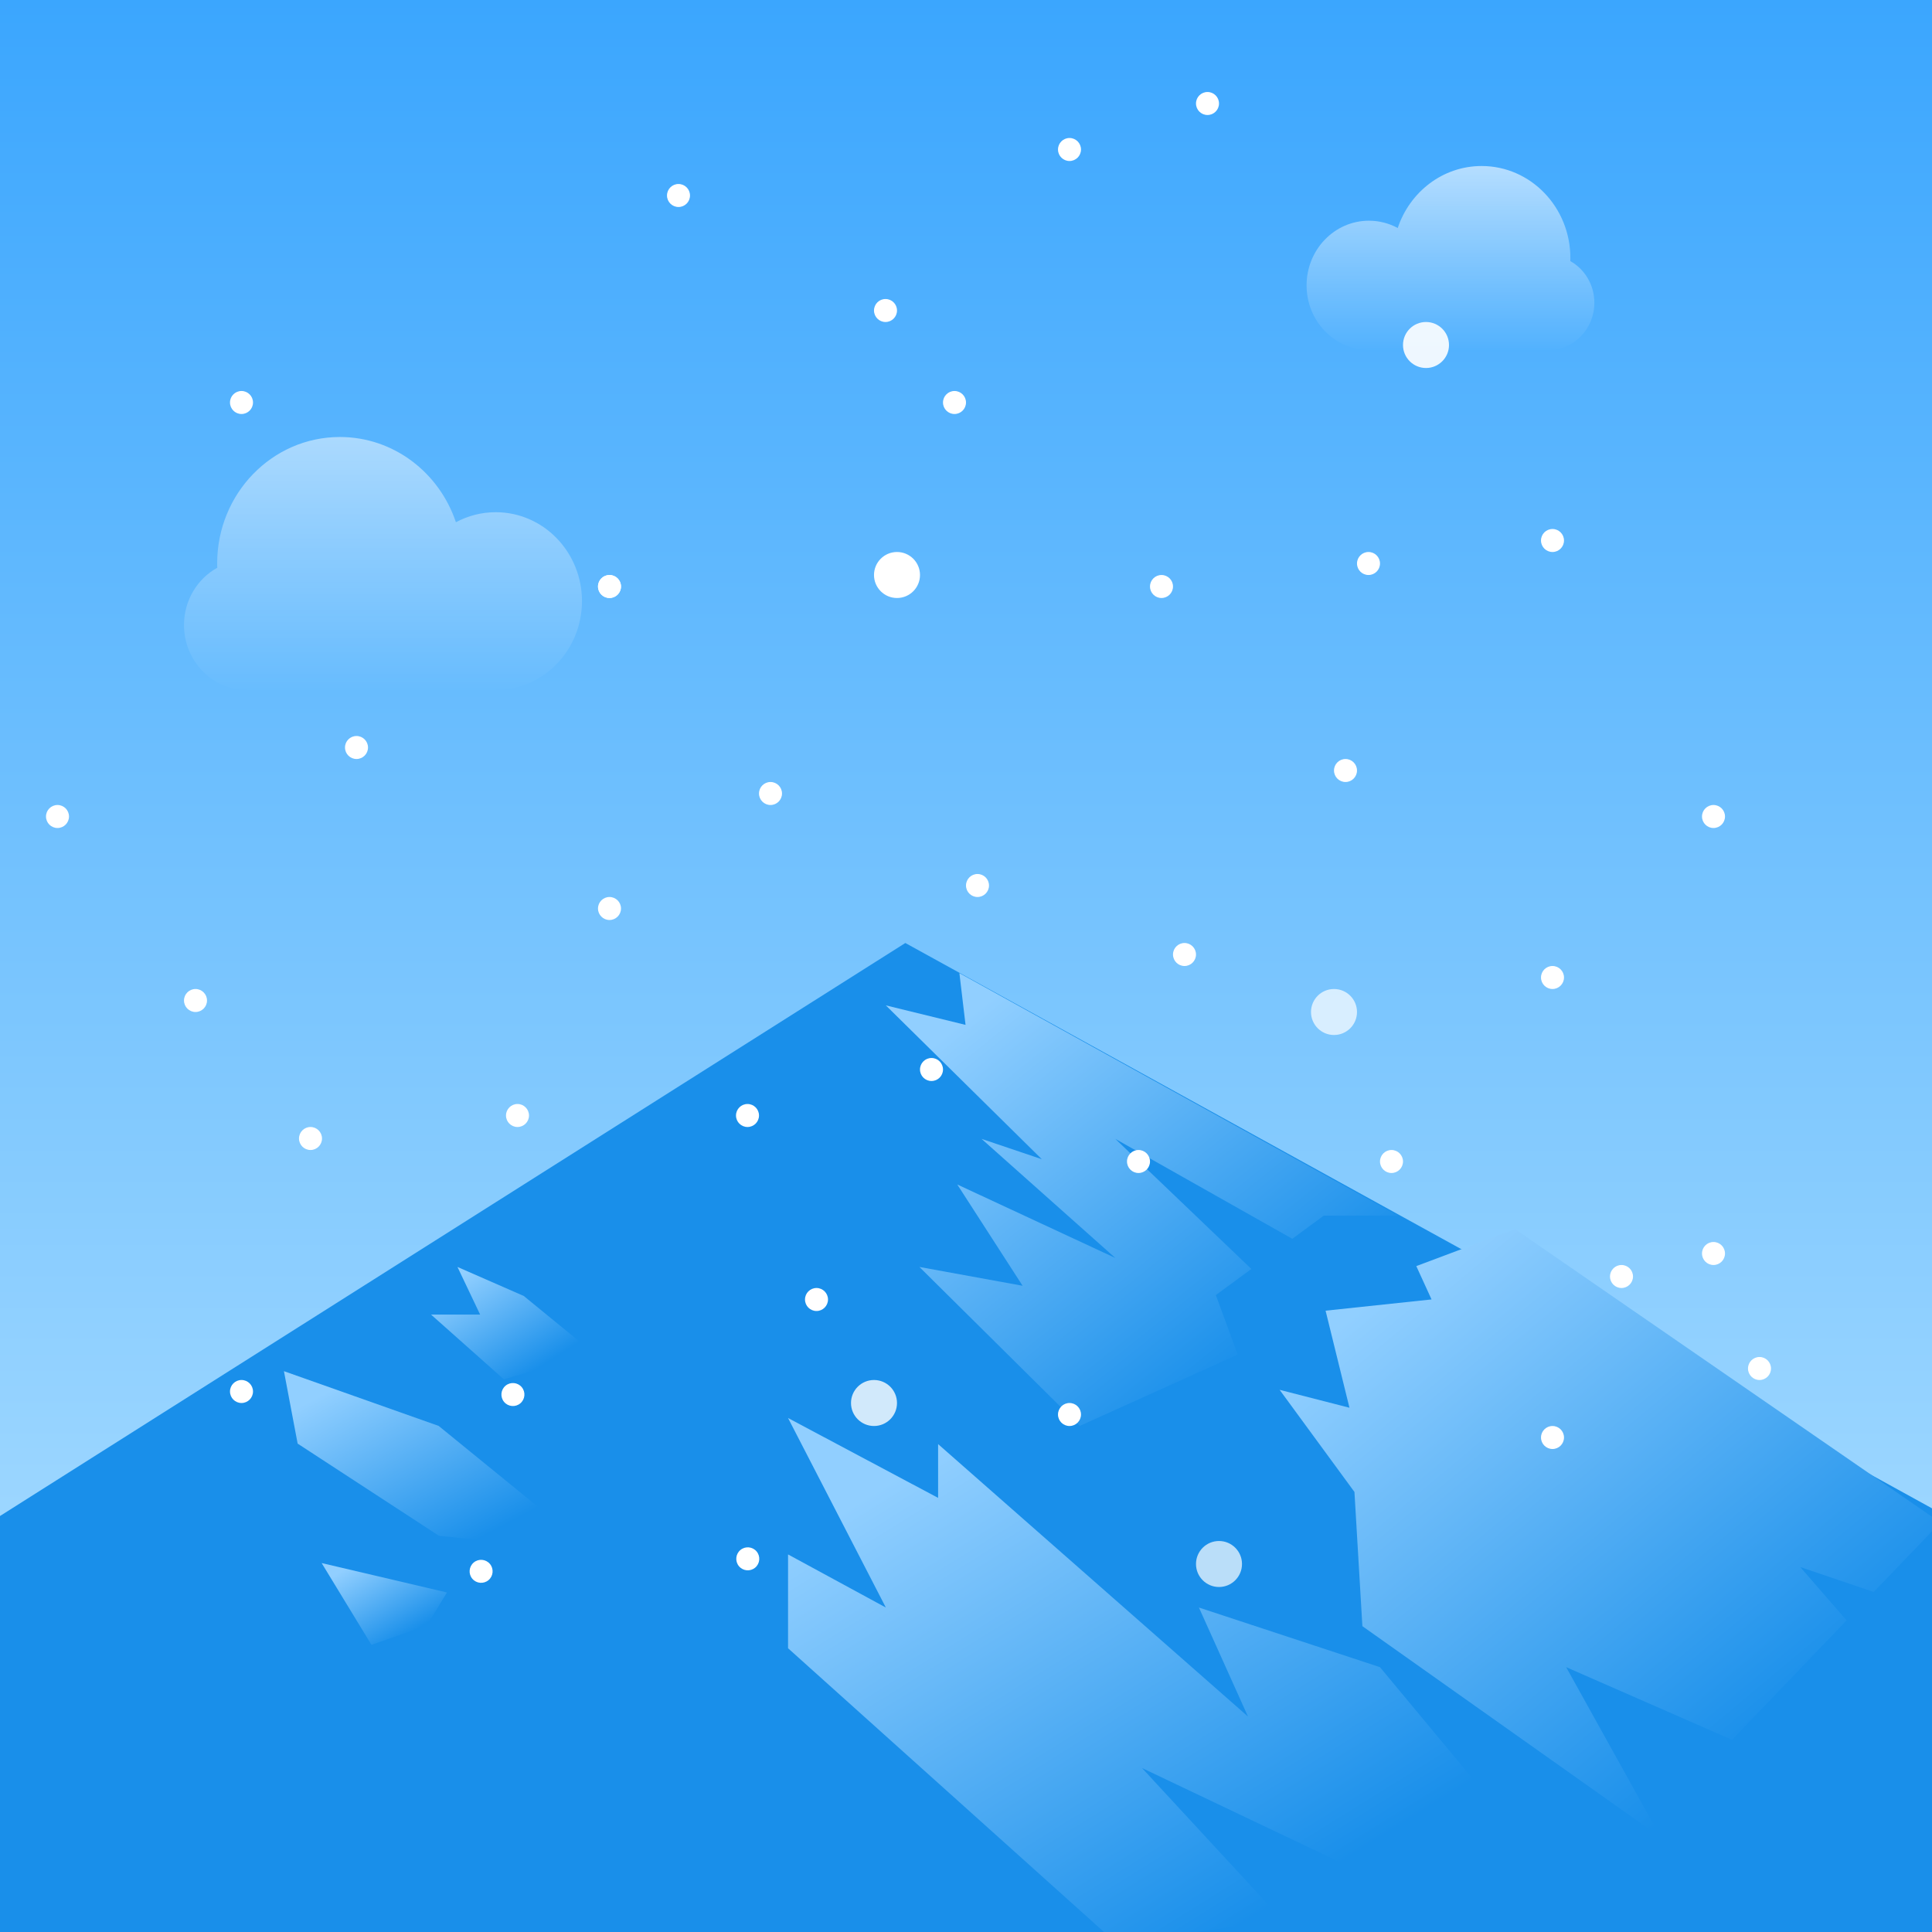
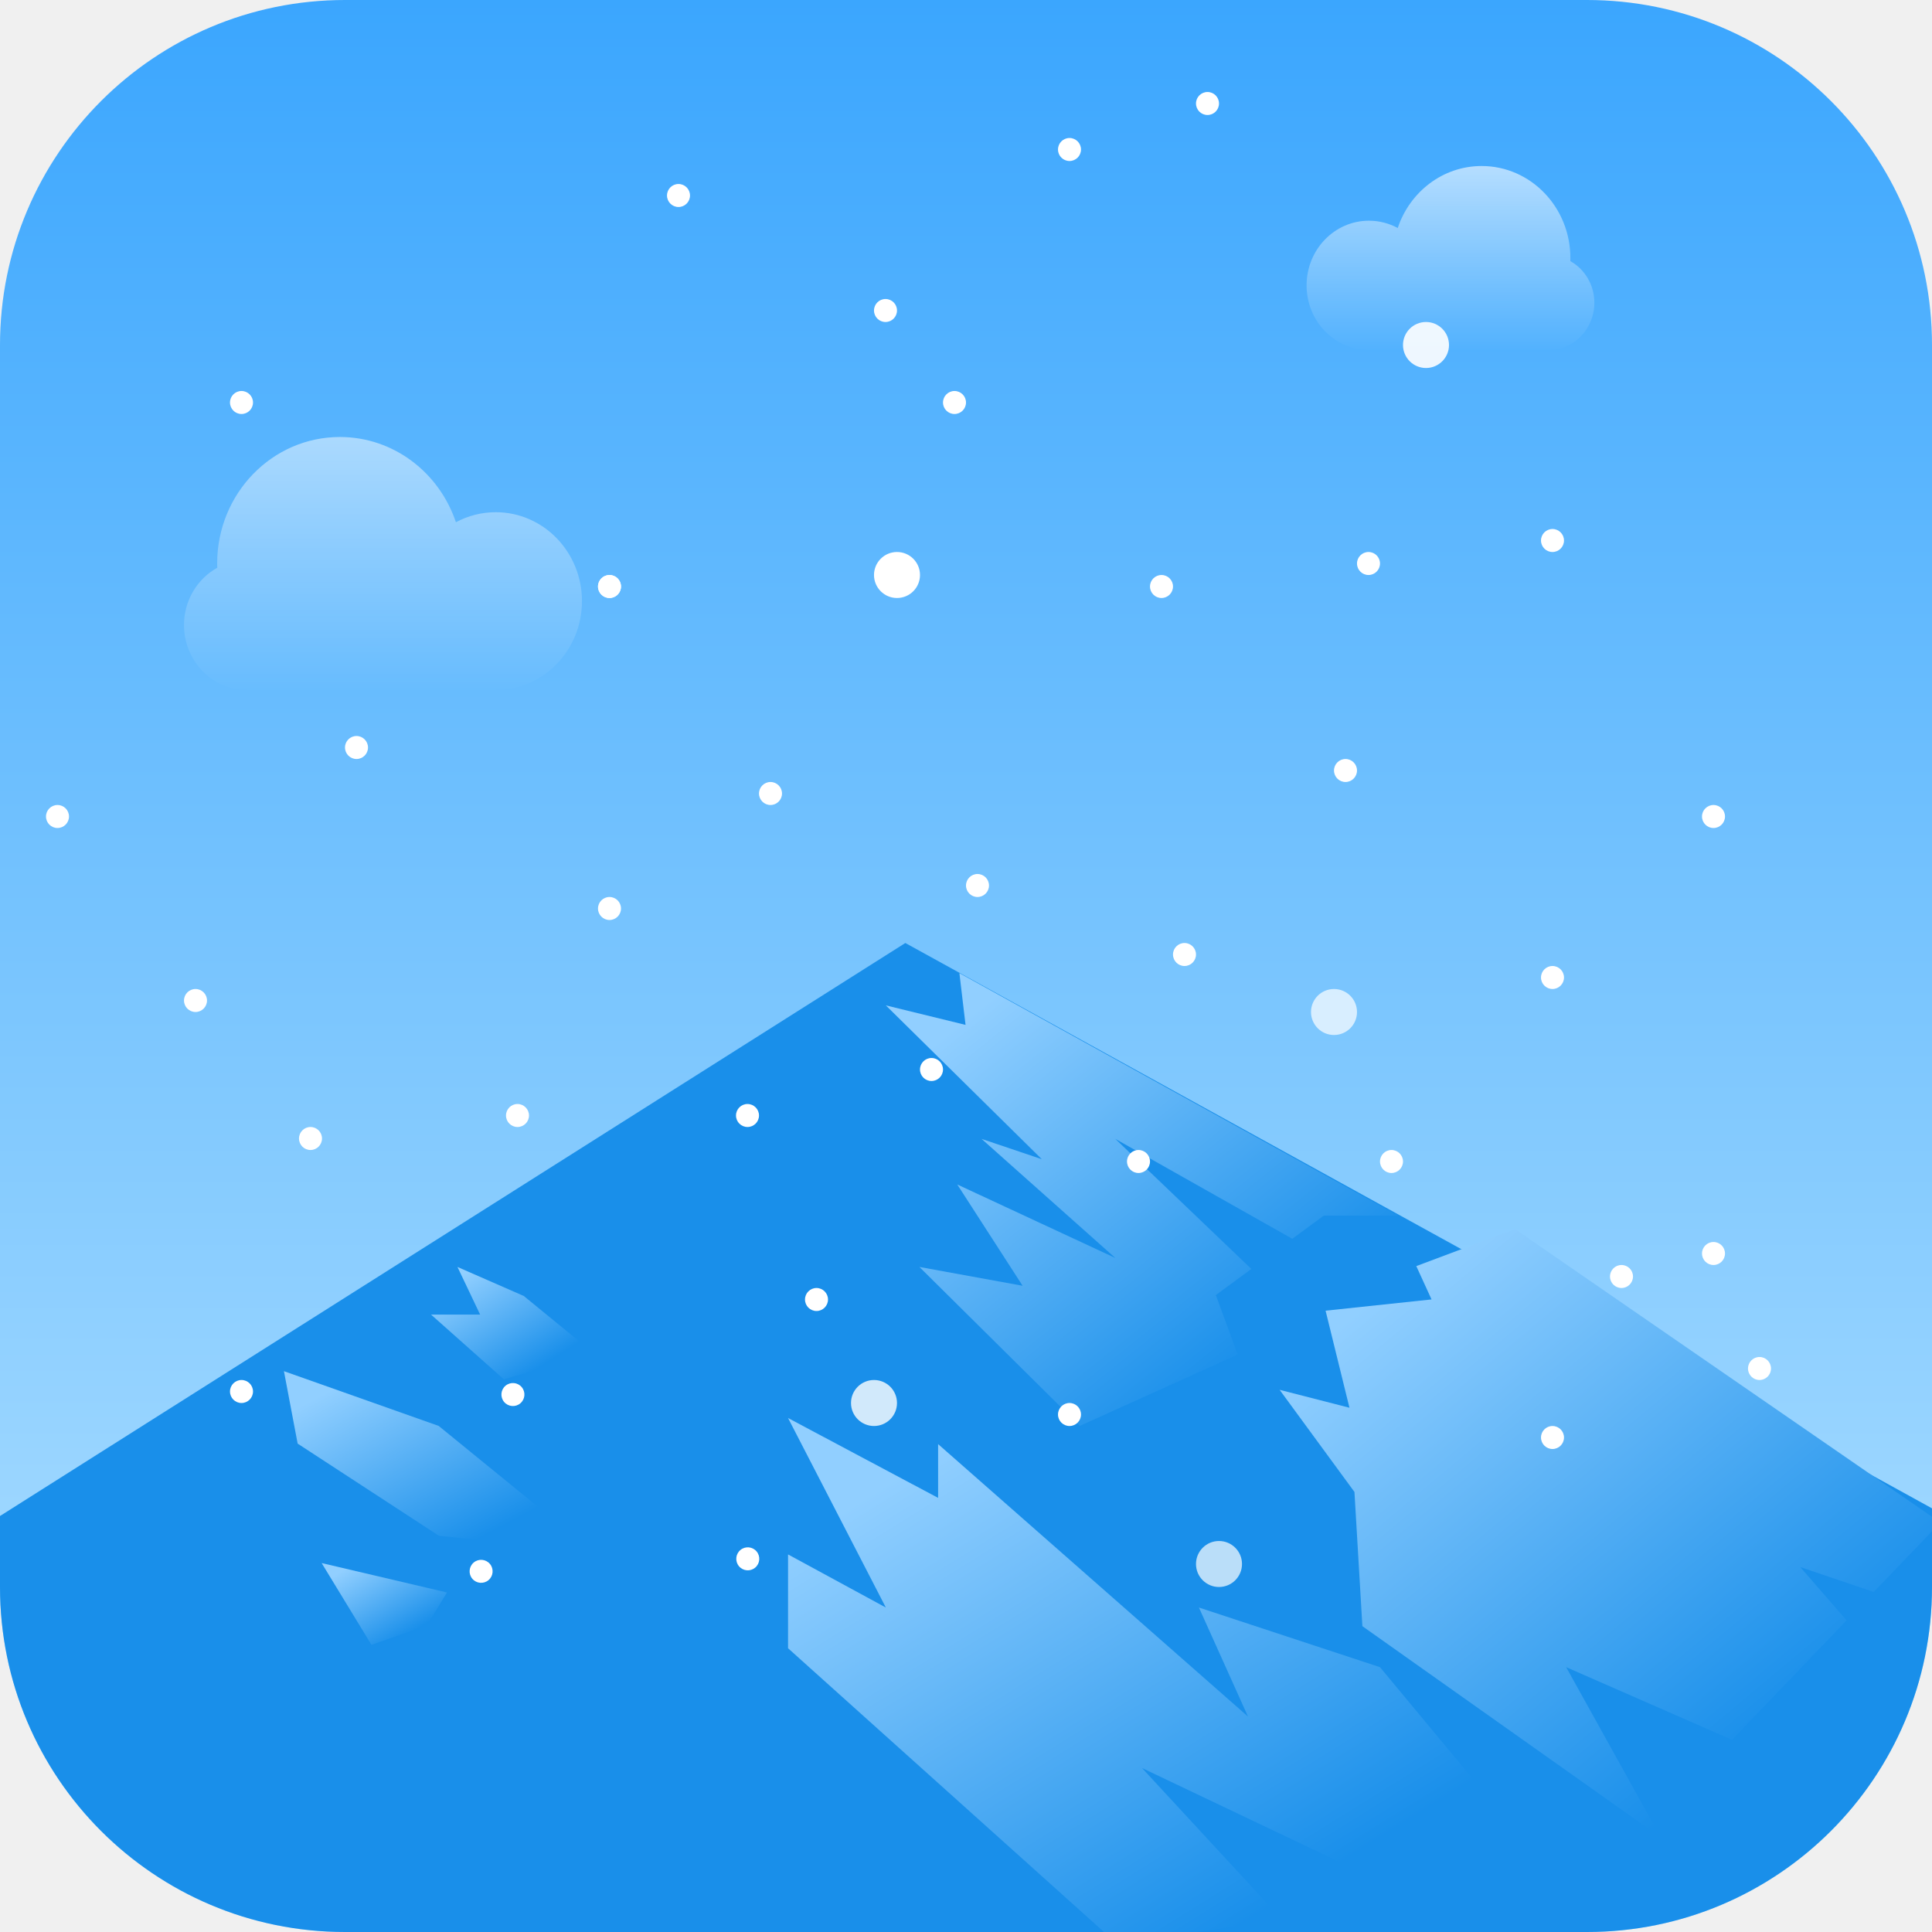
<svg xmlns="http://www.w3.org/2000/svg" width="84" height="84" viewBox="0 0 84 84" fill="none">
-   <g id="3dab8656" clip-path="url(#00cc3008)">
-     <rect width="84" height="84" fill="url(#d0019767)" />
-     <path id="f796b61f" opacity="0.6" d="M64.379 15.218H59.519C58.021 15.218 56.808 13.96 56.808 12.407C56.808 10.855 58.021 9.596 59.519 9.596C59.97 9.596 60.396 9.711 60.771 9.914C61.293 8.345 62.729 7.218 64.419 7.218C66.55 7.218 68.277 9.009 68.277 11.218C68.277 11.263 68.276 11.308 68.275 11.353C68.897 11.7 69.32 12.38 69.32 13.164C69.32 14.298 68.433 15.218 67.338 15.218H64.419C64.413 15.218 64.379 15.218 64.379 15.218H64.419H64.379Z" fill="url(#4bfcd701)" />
-     <path id="0f14d1c5" fill-rule="evenodd" clip-rule="evenodd" d="M39.362 41L100.96 74.919V103.97H-17L-16.442 76.32L39.362 41Z" fill="#198FEA" />
-     <path id="fdb8bb9b" fill-rule="evenodd" clip-rule="evenodd" d="M38.515 43.712L41.98 44.56L41.713 42.31L60.791 52.854H57.555L56.187 53.861L48.493 49.517L54.407 55.172L52.863 56.309L53.814 58.895L46.949 61.996L39.974 55.085L44.461 55.903L41.62 51.499L48.493 54.695L42.677 49.517L45.295 50.4L38.515 43.712Z" fill="url(#72ebe23a)" />
-     <path id="c2a25020" fill-rule="evenodd" clip-rule="evenodd" d="M61.578 55.048L65.87 53.438L84.366 66.197L81.467 69.216L78.272 68.133L80.287 70.451L75.305 75.645L68.094 72.485L72.207 79.887L59.234 70.703L58.889 64.867L55.636 60.427L58.672 61.206L57.634 56.986L62.241 56.497L61.578 55.048Z" fill="url(#9cc57895)" />
-     <path id="da0b6158" fill-rule="evenodd" clip-rule="evenodd" d="M34.263 61.653L40.787 65.125V62.787L54.26 74.632L52.127 69.893L59.999 72.485L67.714 81.772L61.74 82.621L49.653 76.871L55.753 83.471L48.551 84.495L34.263 71.663V67.584L38.515 69.893L34.263 61.653Z" fill="url(#d56ee878)" />
-     <path id="3f58118d" fill-rule="evenodd" clip-rule="evenodd" d="M12.941 62.766L12.345 59.616L19.072 61.996L25.799 67.476L19.082 66.772L12.941 62.766Z" fill="url(#2010153f)" />
-     <path id="041a3901" fill-rule="evenodd" clip-rule="evenodd" d="M16.15 71.515L13.985 67.959L19.433 69.238L18.556 70.68L16.15 71.515Z" fill="url(#e9cf16a9)" />
-     <path id="427e06cc" fill-rule="evenodd" clip-rule="evenodd" d="M18.741 57.156H20.875L19.89 55.085L22.773 56.347L25.799 58.822L21.908 59.972L18.741 57.156Z" fill="url(#58cf0f19)" />
-     <path id="2ed1ecef" opacity="0.5" d="M14.833 30H21.554C23.625 30 25.303 28.27 25.303 26.135C25.303 24.001 23.625 22.27 21.554 22.27C20.929 22.27 20.34 22.428 19.822 22.706C19.101 20.55 17.114 19 14.777 19C11.831 19 9.442 21.462 9.442 24.5C9.442 24.562 9.443 24.624 9.445 24.686C8.585 25.162 8 26.099 8 27.176C8 28.735 9.227 30 10.74 30H14.777C14.786 30 14.833 30 14.833 30H14.777H14.833Z" fill="url(#e76c8b80)" />
-     <circle id="2e42b1d3" cx="39" cy="25" r="1" fill="white" />
-     <circle id="8ce56e34" opacity="0.8" cx="38" cy="61" r="1" fill="white" />
-     <circle id="892aab8a" opacity="0.9" cx="62" cy="15" r="1" fill="white" />
-     <circle id="7384299e" opacity="0.7" cx="58" cy="44" r="1" fill="white" />
-     <circle id="00409fee" opacity="0.7" cx="53" cy="68" r="1" fill="white" />
-     <circle id="a6134426" cx="40.5" cy="46.5" r="0.5" fill="white" />
-     <circle id="913f88d2" cx="32.5" cy="48.5" r="0.5" fill="white" />
-     <circle id="96ceb590" cx="22.5" cy="48.5" r="0.5" fill="white" />
-     <circle id="58e672e2" cx="15.5" cy="32.5" r="0.5" fill="white" />
-     <circle id="6c189e11" cx="26.5" cy="25.5" r="0.5" fill="white" />
-     <g id="828a77b2">
-       <g id="dd0f2ffc">
-         <circle id="cd4638fe" cx="0.5" cy="0.5" r="0.5" transform="matrix(-1 0 0 1 68 62)" fill="white" />
-         <circle id="6339a3f6" cx="0.5" cy="0.5" r="0.5" transform="matrix(-1 0 0 1 71 55)" fill="white" />
+   <g id="3dab8656">
+     <g clip-path="url(#00cc3008)">
+       <rect width="84" height="84" rx="15" fill="url(#d0019767)" />
+       <path id="f796b61f" opacity="0.6" d="M64.379 15.218H59.519C58.021 15.218 56.808 13.96 56.808 12.407C56.808 10.855 58.021 9.596 59.519 9.596C59.97 9.596 60.396 9.711 60.771 9.914C61.293 8.345 62.729 7.218 64.419 7.218C66.55 7.218 68.277 9.009 68.277 11.218C68.277 11.263 68.276 11.308 68.275 11.353C68.897 11.7 69.32 12.38 69.32 13.164C69.32 14.298 68.433 15.218 67.338 15.218H64.419C64.413 15.218 64.379 15.218 64.379 15.218H64.419H64.379Z" fill="url(#4bfcd701)" />
+       <path id="0f14d1c5" fill-rule="evenodd" clip-rule="evenodd" d="M39.362 41L100.96 74.919V103.97H-17L-16.442 76.32L39.362 41Z" fill="#198FEA" />
+       <path id="fdb8bb9b" fill-rule="evenodd" clip-rule="evenodd" d="M38.515 43.712L41.98 44.56L41.713 42.31L60.791 52.854H57.555L56.187 53.861L48.493 49.517L54.407 55.172L52.863 56.309L53.814 58.895L46.949 61.996L39.974 55.085L44.461 55.903L41.62 51.499L48.493 54.695L42.677 49.517L45.295 50.4L38.515 43.712Z" fill="url(#72ebe23a)" />
+       <path id="c2a25020" fill-rule="evenodd" clip-rule="evenodd" d="M61.578 55.048L65.87 53.438L84.366 66.197L81.467 69.216L78.272 68.133L80.287 70.451L75.305 75.645L68.094 72.485L72.207 79.887L59.234 70.703L58.889 64.867L55.636 60.427L58.672 61.206L57.634 56.986L62.241 56.497L61.578 55.048Z" fill="url(#9cc57895)" />
+       <path id="da0b6158" fill-rule="evenodd" clip-rule="evenodd" d="M34.263 61.653L40.787 65.125V62.787L54.26 74.632L52.127 69.893L59.999 72.485L67.714 81.772L61.74 82.621L49.653 76.871L55.753 83.471L48.551 84.495L34.263 71.663V67.584L38.515 69.893L34.263 61.653Z" fill="url(#d56ee878)" />
+       <path id="3f58118d" fill-rule="evenodd" clip-rule="evenodd" d="M12.941 62.766L12.345 59.616L19.072 61.996L25.799 67.476L19.082 66.772L12.941 62.766Z" fill="url(#2010153f)" />
+       <path id="041a3901" fill-rule="evenodd" clip-rule="evenodd" d="M16.15 71.515L13.985 67.959L19.433 69.238L18.556 70.68L16.15 71.515Z" fill="url(#e9cf16a9)" />
+       <path id="427e06cc" fill-rule="evenodd" clip-rule="evenodd" d="M18.741 57.156H20.875L19.89 55.085L22.773 56.347L25.799 58.822L21.908 59.972L18.741 57.156Z" fill="url(#58cf0f19)" />
+       <path id="2ed1ecef" opacity="0.5" d="M14.833 30H21.554C23.625 30 25.303 28.27 25.303 26.135C25.303 24.001 23.625 22.27 21.554 22.27C20.929 22.27 20.34 22.428 19.822 22.706C19.101 20.55 17.114 19 14.777 19C11.831 19 9.442 21.462 9.442 24.5C9.442 24.562 9.443 24.624 9.445 24.686C8.585 25.162 8 26.099 8 27.176C8 28.735 9.227 30 10.74 30H14.777C14.786 30 14.833 30 14.833 30H14.777H14.833Z" fill="url(#e76c8b80)" />
+       <circle id="2e42b1d3" cx="39" cy="25" r="1" fill="white" />
+       <circle id="8ce56e34" opacity="0.8" cx="38" cy="61" r="1" fill="white" />
+       <circle id="892aab8a" opacity="0.9" cx="62" cy="15" r="1" fill="white" />
+       <circle id="7384299e" opacity="0.7" cx="58" cy="44" r="1" fill="white" />
+       <circle id="00409fee" opacity="0.7" cx="53" cy="68" r="1" fill="white" />
+       <circle id="a6134426" cx="40.5" cy="46.5" r="0.5" fill="white" />
+       <circle id="913f88d2" cx="32.5" cy="48.5" r="0.5" fill="white" />
+       <circle id="96ceb590" cx="22.5" cy="48.5" r="0.5" fill="white" />
+       <circle id="58e672e2" cx="15.5" cy="32.5" r="0.5" fill="white" />
+       <circle id="6c189e11" cx="26.5" cy="25.5" r="0.5" fill="white" />
+       <g id="828a77b2">
+         <g id="dd0f2ffc">
+           <circle id="cd4638fe" cx="0.5" cy="0.5" r="0.5" transform="matrix(-1 0 0 1 68 62)" fill="white" />
+           <circle id="6339a3f6" cx="0.5" cy="0.5" r="0.5" transform="matrix(-1 0 0 1 71 55)" fill="white" />
+         </g>
      </g>
-     </g>
-     <g id="dc4c2767">
-       <g id="c89e33c2">
-         <circle id="afc2ebe5" cx="0.5" cy="0.5" r="0.5" transform="matrix(-1 0 0 1 47 61)" fill="white" />
-         <circle id="e9e70786" cx="0.5" cy="0.5" r="0.5" transform="matrix(-1 0 0 1 50 50)" fill="white" />
-         <circle id="db74cb85" cx="0.5" cy="0.5" r="0.5" transform="matrix(-1 0 0 1 43 38)" fill="white" />
+       <g id="dc4c2767">
+         <g id="c89e33c2">
+           <circle id="afc2ebe5" cx="0.5" cy="0.5" r="0.5" transform="matrix(-1 0 0 1 47 61)" fill="white" />
+           <circle id="e9e70786" cx="0.5" cy="0.5" r="0.5" transform="matrix(-1 0 0 1 50 50)" fill="white" />
+           <circle id="db74cb85" cx="0.5" cy="0.5" r="0.5" transform="matrix(-1 0 0 1 43 38)" fill="white" />
+         </g>
      </g>
-     </g>
-     <g id="629c60b3">
-       <g id="9c1abb12">
-         <circle id="53574156" cx="0.5" cy="0.5" r="0.5" transform="matrix(-1 0 0 1 52 41)" fill="white" />
+       <g id="629c60b3">
+         <g id="9c1abb12">
+           <circle id="53574156" cx="0.5" cy="0.5" r="0.5" transform="matrix(-1 0 0 1 52 41)" fill="white" />
+         </g>
      </g>
-     </g>
-     <g id="73846ddb">
-       <g id="36a5bd77">
-         <circle id="ed1eb7b7" cx="0.5" cy="0.5" r="0.5" transform="matrix(-1 0 0 1 60 24)" fill="white" />
+       <g id="73846ddb">
+         <g id="36a5bd77">
+           <circle id="ed1eb7b7" cx="0.5" cy="0.5" r="0.5" transform="matrix(-1 0 0 1 60 24)" fill="white" />
+         </g>
      </g>
-     </g>
-     <g id="0f98498d">
-       <g id="3aa1df6a">
-         <circle id="635bfed6" cx="32.512" cy="67.775" r="0.5" transform="rotate(50 32.5119 67.7751)" fill="white" />
+       <g id="0f98498d">
+         <g id="3aa1df6a">
+           <circle id="635bfed6" cx="32.512" cy="67.775" r="0.5" transform="rotate(50 32.5119 67.7751)" fill="white" />
+         </g>
      </g>
-     </g>
-     <g id="5bb98e42">
-       <g id="130cd6a5">
-         <circle id="598c7bc1" cx="20.918" cy="68.319" r="0.5" transform="rotate(50 20.9184 68.3187)" fill="white" />
-         <circle id="6f6e1e1a" cx="22.301" cy="60.632" r="0.5" transform="rotate(50 22.3007 60.6318)" fill="white" />
+       <g id="5bb98e42">
+         <g id="130cd6a5">
+           <circle id="598c7bc1" cx="20.918" cy="68.319" r="0.5" transform="rotate(50 20.9184 68.3187)" fill="white" />
+           <circle id="6f6e1e1a" cx="22.301" cy="60.632" r="0.5" transform="rotate(50 22.3007 60.6318)" fill="white" />
+         </g>
      </g>
-     </g>
-     <g id="55d8cd0c">
-       <g id="b496b64f">
-         <circle id="90ede1e4" cx="0.5" cy="0.5" r="0.5" transform="matrix(-1 0 0 1 77 59)" fill="white" />
-         <circle id="92ef2f92" cx="0.5" cy="0.5" r="0.5" transform="matrix(-1 0 0 1 75 54)" fill="white" />
-         <circle id="b7fbcf8a" cx="0.5" cy="0.5" r="0.5" transform="matrix(-1 0 0 1 68 42)" fill="white" />
+       <g id="55d8cd0c">
+         <g id="b496b64f">
+           <circle id="90ede1e4" cx="0.5" cy="0.5" r="0.5" transform="matrix(-1 0 0 1 77 59)" fill="white" />
+           <circle id="92ef2f92" cx="0.5" cy="0.5" r="0.5" transform="matrix(-1 0 0 1 75 54)" fill="white" />
+           <circle id="b7fbcf8a" cx="0.5" cy="0.5" r="0.5" transform="matrix(-1 0 0 1 68 42)" fill="white" />
+         </g>
      </g>
-     </g>
-     <g id="dc0f075a">
-       <g id="c88e779a">
-         <circle id="e89c1a5f" cx="0.5" cy="0.5" r="0.5" transform="matrix(-1 0 0 1 61 50)" fill="white" />
-         <circle id="85fc6522" cx="0.5" cy="0.5" r="0.5" transform="matrix(-1 0 0 1 59 33)" fill="white" />
+       <g id="dc0f075a">
+         <g id="c88e779a">
+           <circle id="e89c1a5f" cx="0.5" cy="0.5" r="0.5" transform="matrix(-1 0 0 1 61 50)" fill="white" />
+           <circle id="85fc6522" cx="0.5" cy="0.5" r="0.5" transform="matrix(-1 0 0 1 59 33)" fill="white" />
+         </g>
      </g>
-     </g>
-     <g id="2c502dd0">
-       <g id="d371384a">
-         <circle id="e28b04d2" cx="0.5" cy="0.5" r="0.5" transform="matrix(-1 0 0 1 11 60)" fill="white" />
-         <circle id="62486714" cx="0.5" cy="0.5" r="0.5" transform="matrix(-1 0 0 1 14 49)" fill="white" />
-         <circle id="15eb4f5c" cx="0.5" cy="0.5" r="0.5" transform="matrix(-1 0 0 1 9 43)" fill="white" />
-         <circle id="084fa8fb" cx="0.5" cy="0.5" r="0.5" transform="matrix(-1 0 0 1 3 35)" fill="white" />
+       <g id="2c502dd0">
+         <g id="d371384a">
+           <circle id="e28b04d2" cx="0.5" cy="0.5" r="0.5" transform="matrix(-1 0 0 1 11 60)" fill="white" />
+           <circle id="62486714" cx="0.5" cy="0.5" r="0.5" transform="matrix(-1 0 0 1 14 49)" fill="white" />
+           <circle id="15eb4f5c" cx="0.5" cy="0.5" r="0.5" transform="matrix(-1 0 0 1 9 43)" fill="white" />
+           <circle id="084fa8fb" cx="0.5" cy="0.5" r="0.5" transform="matrix(-1 0 0 1 3 35)" fill="white" />
+         </g>
      </g>
-     </g>
-     <g id="8e2912fe">
-       <g id="0b94bb94">
-         <circle id="33f8a4a7" cx="0.5" cy="0.5" r="0.5" transform="matrix(-1 0 0 1 36 56)" fill="white" />
-         <circle id="be522f0a" cx="0.5" cy="0.5" r="0.5" transform="matrix(-1 0 0 1 27 39)" fill="white" />
+       <g id="8e2912fe">
+         <g id="0b94bb94">
+           <circle id="33f8a4a7" cx="0.5" cy="0.5" r="0.5" transform="matrix(-1 0 0 1 36 56)" fill="white" />
+           <circle id="be522f0a" cx="0.5" cy="0.5" r="0.5" transform="matrix(-1 0 0 1 27 39)" fill="white" />
+         </g>
      </g>
-     </g>
-     <g id="7b543a15">
-       <g id="d1e39523">
-         <circle id="bd4d8e18" cx="0.5" cy="0.5" r="0.5" transform="matrix(0 -1 -1 0 34 35)" fill="white" />
-         <circle id="2ef88afc" cx="0.5" cy="0.5" r="0.5" transform="matrix(0 -1 -1 0 51 26)" fill="white" />
+       <g id="7b543a15">
+         <g id="d1e39523">
+           <circle id="bd4d8e18" cx="0.5" cy="0.5" r="0.5" transform="matrix(0 -1 -1 0 34 35)" fill="white" />
+           <circle id="2ef88afc" cx="0.5" cy="0.5" r="0.5" transform="matrix(0 -1 -1 0 51 26)" fill="white" />
+         </g>
      </g>
-     </g>
-     <g id="31e9f9b4">
-       <g id="fe91fc96">
-         <circle id="683d6081" cx="26.5" cy="25.5" r="0.5" transform="rotate(-90 26.5 25.5)" fill="white" />
-         <circle id="5b147592" cx="10.5" cy="17.5" r="0.5" transform="rotate(-90 10.5 17.5)" fill="white" />
+       <g id="31e9f9b4">
+         <g id="fe91fc96">
+           <circle id="683d6081" cx="26.5" cy="25.5" r="0.5" transform="rotate(-90 26.5 25.5)" fill="white" />
+           <circle id="5b147592" cx="10.5" cy="17.5" r="0.5" transform="rotate(-90 10.5 17.5)" fill="white" />
+         </g>
      </g>
-     </g>
-     <g id="81a0b848">
-       <g id="22e8e764">
-         <circle id="5876fe20" cx="0.5" cy="0.5" r="0.5" transform="matrix(0 -1 -1 0 39 14)" fill="white" />
+       <g id="81a0b848">
+         <g id="22e8e764">
+           <circle id="5876fe20" cx="0.5" cy="0.5" r="0.5" transform="matrix(0 -1 -1 0 39 14)" fill="white" />
+         </g>
      </g>
-     </g>
-     <g id="fd44fea1">
-       <g id="69dc33d4">
-         <circle id="8f7c02d5" cx="0.5" cy="0.5" r="0.5" transform="matrix(0 -1 -1 0 30 9)" fill="white" />
-         <circle id="7915d97c" cx="0.5" cy="0.5" r="0.5" transform="matrix(0 -1 -1 0 42 18)" fill="white" />
-         <circle id="657aed52" cx="0.5" cy="0.5" r="0.5" transform="matrix(0 -1 -1 0 47 7)" fill="white" />
-         <circle id="cdbef6c7" cx="0.5" cy="0.5" r="0.5" transform="matrix(0 -1 -1 0 53 5)" fill="white" />
+       <g id="fd44fea1">
+         <g id="69dc33d4">
+           <circle id="8f7c02d5" cx="0.5" cy="0.5" r="0.5" transform="matrix(0 -1 -1 0 30 9)" fill="white" />
+           <circle id="7915d97c" cx="0.5" cy="0.5" r="0.5" transform="matrix(0 -1 -1 0 42 18)" fill="white" />
+           <circle id="657aed52" cx="0.5" cy="0.5" r="0.5" transform="matrix(0 -1 -1 0 47 7)" fill="white" />
+           <circle id="cdbef6c7" cx="0.5" cy="0.5" r="0.5" transform="matrix(0 -1 -1 0 53 5)" fill="white" />
+         </g>
      </g>
-     </g>
-     <g id="64a253ae">
-       <g id="43c5d446">
-         <circle id="28578669" cx="0.5" cy="0.5" r="0.5" transform="matrix(-1 0 0 1 75 35)" fill="white" />
-         <circle id="15379c1b" cx="0.5" cy="0.5" r="0.5" transform="matrix(-1 0 0 1 68 23)" fill="white" />
+       <g id="64a253ae">
+         <g id="43c5d446">
+           <circle id="28578669" cx="0.5" cy="0.5" r="0.5" transform="matrix(-1 0 0 1 75 35)" fill="white" />
+           <circle id="15379c1b" cx="0.5" cy="0.5" r="0.5" transform="matrix(-1 0 0 1 68 23)" fill="white" />
+         </g>
      </g>
    </g>
  </g>
  <defs>
    <linearGradient id="d0019767" x1="-11.44" y1="0" x2="-11.44" y2="106.88" gradientUnits="userSpaceOnUse">
      <stop stop-color="#3BA6FE" />
      <stop offset="1" stop-color="#D8F4FF" />
    </linearGradient>
    <linearGradient id="4bfcd701" x1="56.808" y1="7.218" x2="56.808" y2="15.218" gradientUnits="userSpaceOnUse">
      <stop stop-color="white" />
      <stop offset="1" stop-color="white" stop-opacity="0.01" />
    </linearGradient>
    <linearGradient id="72ebe23a" x1="34.148" y1="50.589" x2="46.25" y2="65.643" gradientUnits="userSpaceOnUse">
      <stop stop-color="#91CFFF" />
      <stop offset="1" stop-color="#198FEA" />
    </linearGradient>
    <linearGradient id="9cc57895" x1="50.004" y1="64.562" x2="66.393" y2="84.132" gradientUnits="userSpaceOnUse">
      <stop stop-color="#91CFFF" />
      <stop offset="1" stop-color="#198FEA" />
    </linearGradient>
    <linearGradient id="d56ee878" x1="27.705" y1="71.26" x2="40.593" y2="92.008" gradientUnits="userSpaceOnUse">
      <stop stop-color="#91CFFF" />
      <stop offset="1" stop-color="#198FEA" />
    </linearGradient>
    <linearGradient id="2010153f" x1="9.708" y1="62.922" x2="13.808" y2="70.637" gradientUnits="userSpaceOnUse">
      <stop stop-color="#91CFFF" />
      <stop offset="1" stop-color="#198FEA" />
    </linearGradient>
    <linearGradient id="e9cf16a9" x1="12.918" y1="69.455" x2="14.883" y2="72.764" gradientUnits="userSpaceOnUse">
      <stop stop-color="#91CFFF" />
      <stop offset="1" stop-color="#198FEA" />
    </linearGradient>
    <linearGradient id="58cf0f19" x1="17.357" y1="57.14" x2="20.131" y2="61.545" gradientUnits="userSpaceOnUse">
      <stop stop-color="#91CFFF" />
      <stop offset="1" stop-color="#198FEA" />
    </linearGradient>
    <linearGradient id="e76c8b80" x1="25.303" y1="19" x2="25.303" y2="30" gradientUnits="userSpaceOnUse">
      <stop stop-color="white" />
      <stop offset="1" stop-color="white" stop-opacity="0.01" />
    </linearGradient>
    <clipPath id="00cc3008">
-       <rect width="84" height="84" fill="white" />
+       <rect width="84" height="84" rx="15" fill="white" />
    </clipPath>
  </defs>
</svg>
